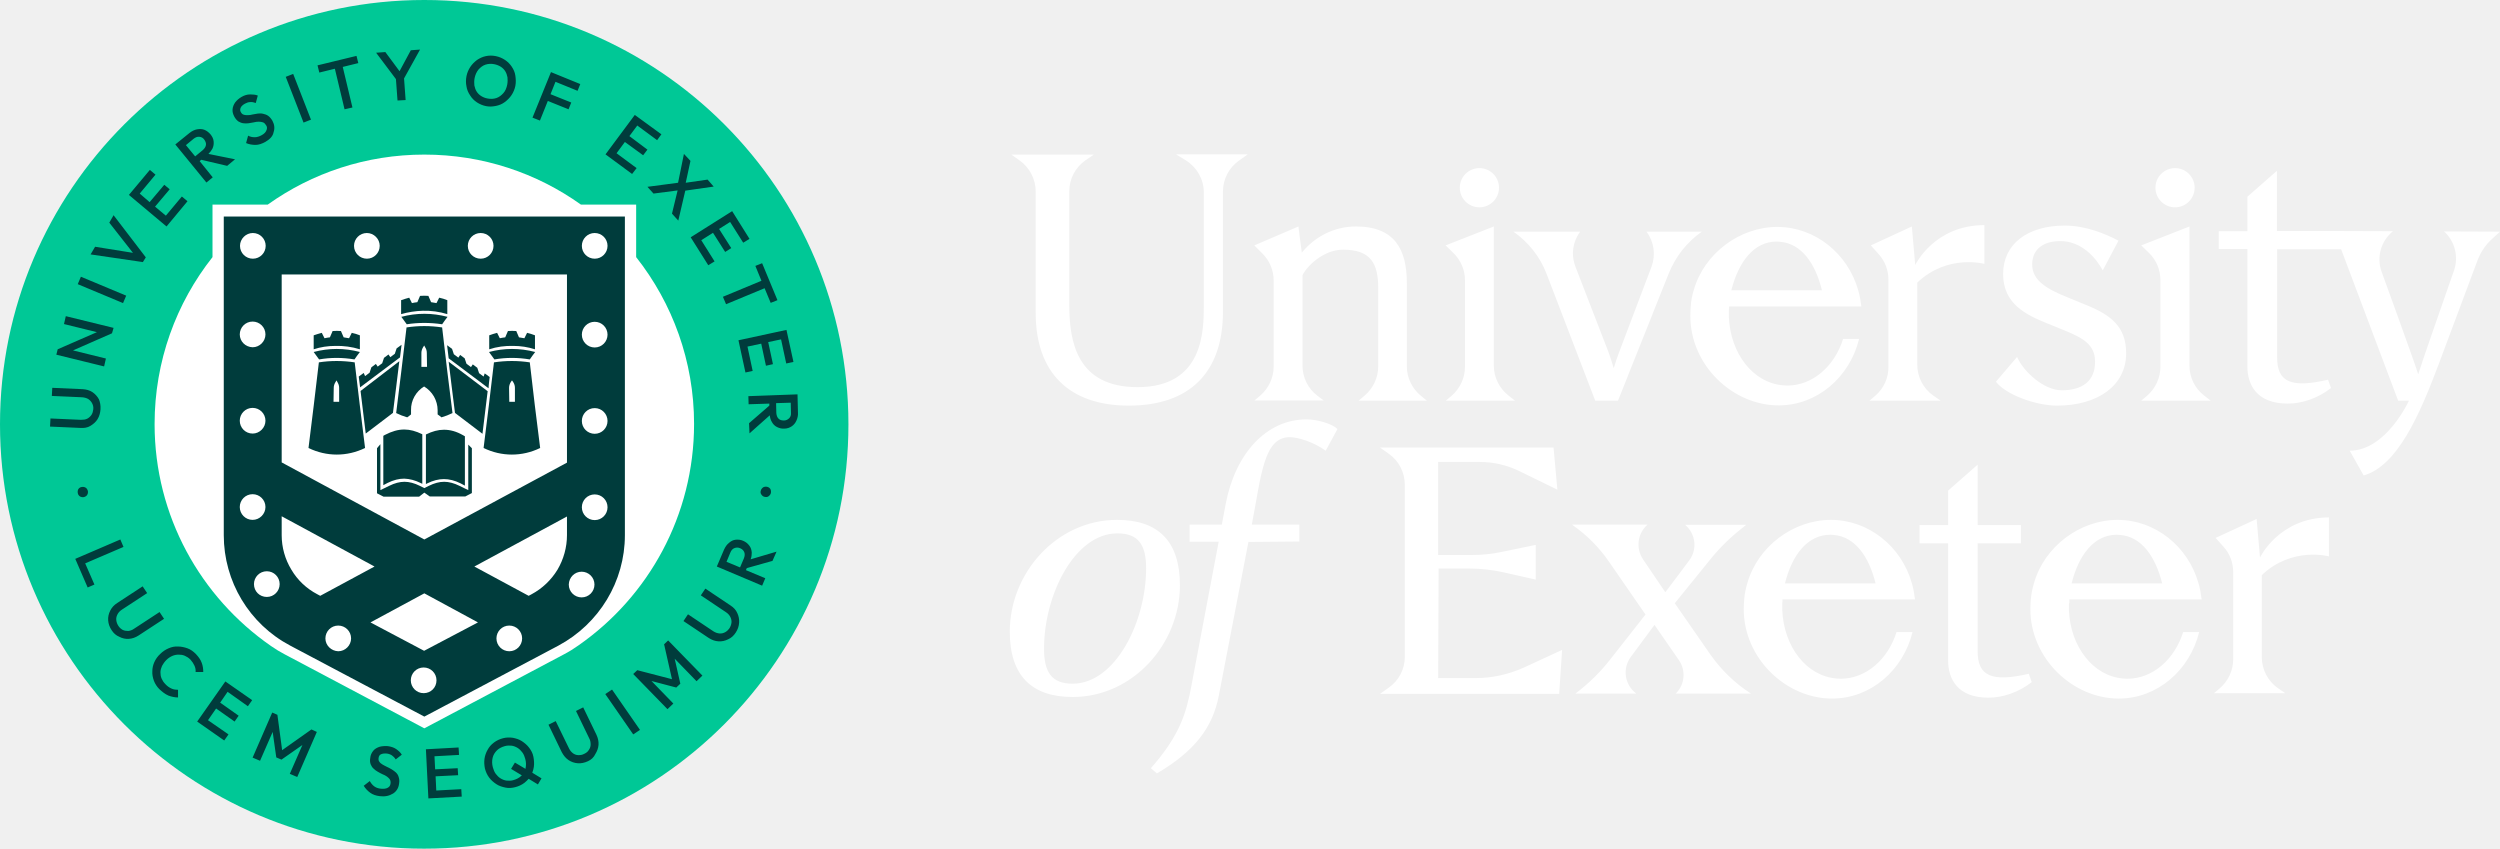
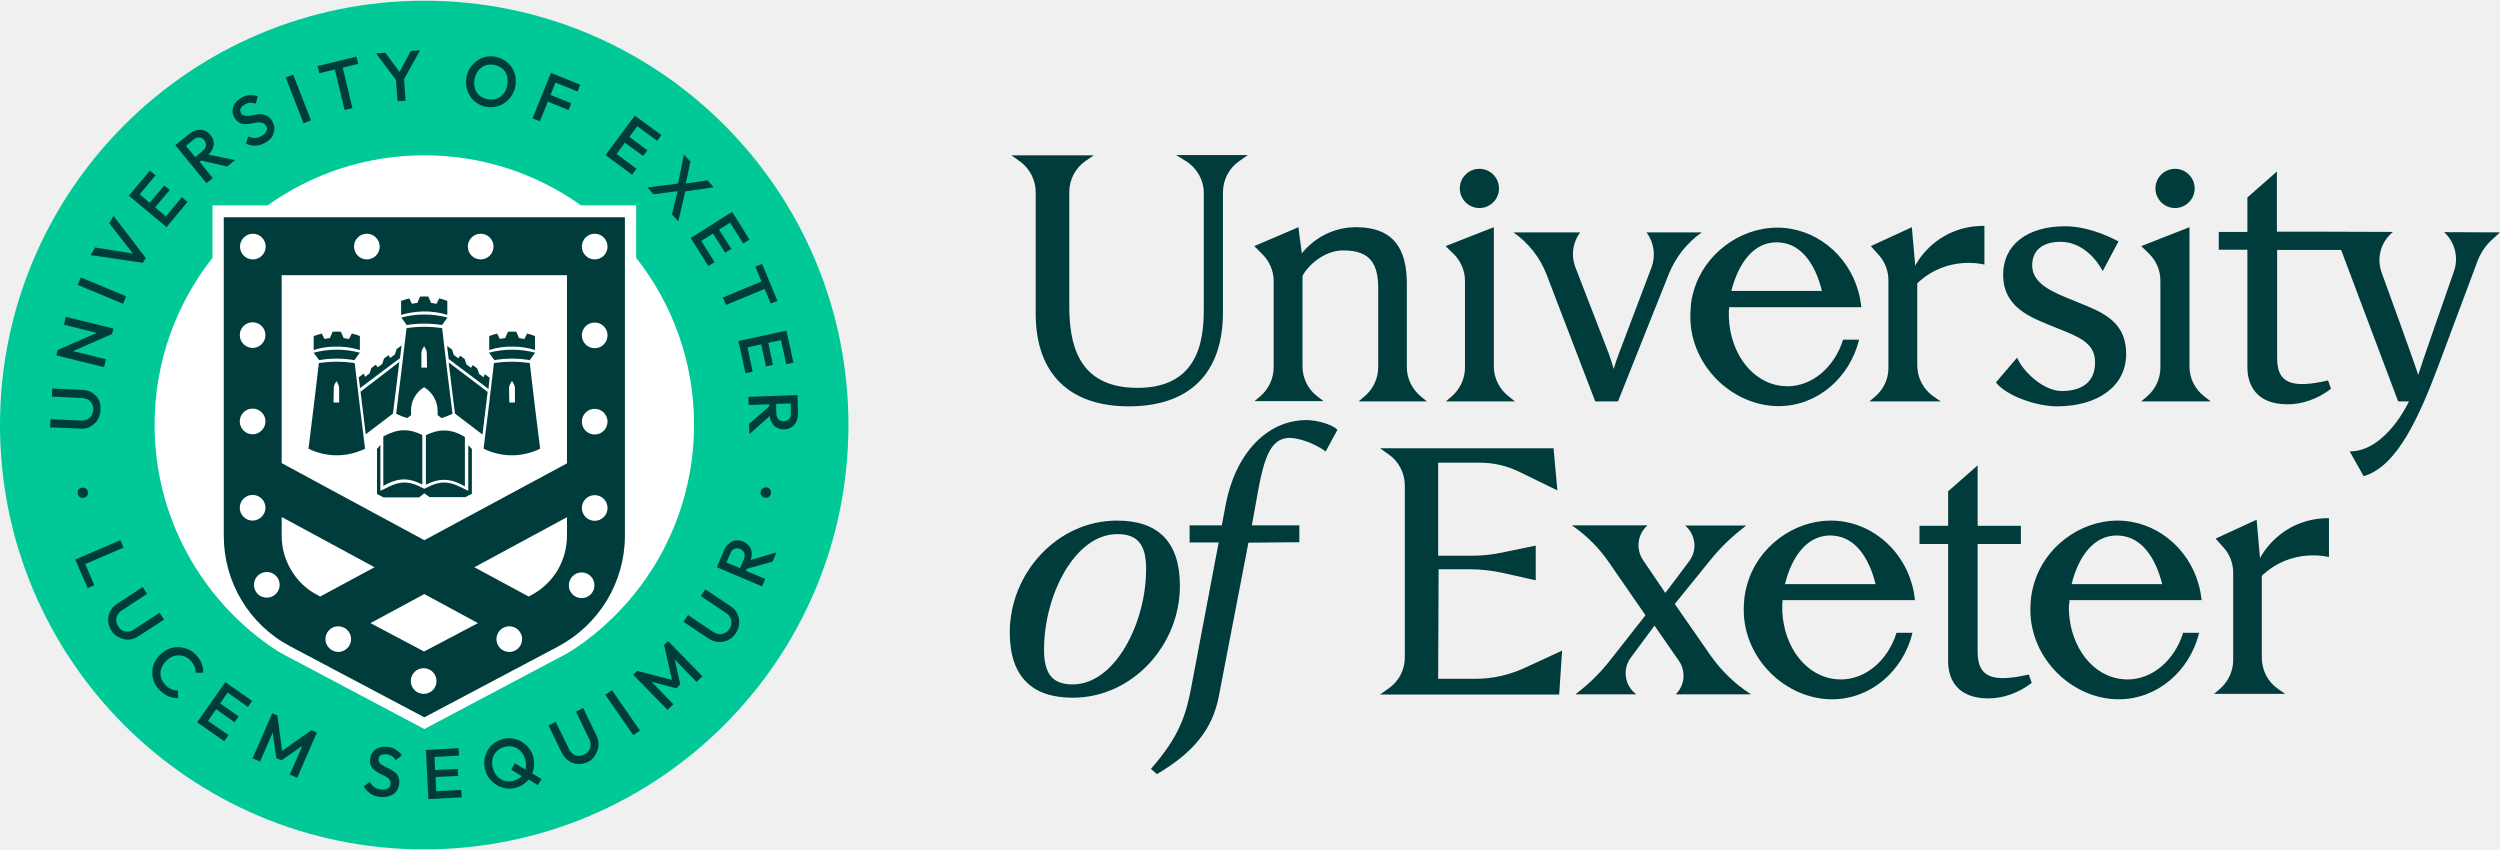
- <svg xmlns="http://www.w3.org/2000/svg" version="1.1" id="Layer_1" x="0px" y="0px" viewBox="0 0 1109.4 376.5" style="enable-background:new 0 0 1109.4 376.5;" xml:space="preserve">
+ <svg xmlns="http://www.w3.org/2000/svg" width="1109" height="377" version="1.1" id="Layer_1" x="0px" y="0px" viewBox="0 0 1109.4 376.5" style="enable-background:new 0 0 1109.4 376.5;" xml:space="preserve">
  <style type="text/css">
	.st0{fill:#00C896;}
	.st1{fill:#FFFFFF;}
	.st2{fill:#003C3C;}
</style>
  <g>
    <g>
      <path class="st0" d="M376.5,188.3c0,104-84.3,188.3-188.3,188.3S0,292.2,0,188.3S84.3,0,188.3,0S376.5,84.3,376.5,188.3" />
      <path class="st1" d="M282.3,114.1V90.8h-24.5c-19.6-14-43.6-22.2-69.5-22.2s-49.9,8.2-69.5,22.2H94.3v23.3    c-16.1,20.4-25.7,46.1-25.7,74.1c0,40.8,20.5,76.9,51.7,98.5c0,0,0,0,0,0c2,1.4,4,2.6,6.1,3.7l61.9,32.8l61.9-32.8    c2.3-1.2,4.4-2.5,6.5-4c0,0,0,0,0,0c31-21.6,51.3-57.6,51.3-98.3C308,160.3,298.4,134.5,282.3,114.1" />
      <path class="st2" d="M277.3,237.5V96.1h-178v141.4c0,20.5,11.3,39.4,29.5,49l59.5,31.5l59.5-31.5    C265.9,276.8,277.3,258,277.3,237.5 M220.3,283.3c0-3.1,2.5-5.7,5.7-5.7c3.1,0,5.7,2.5,5.7,5.7c0,3.1-2.5,5.7-5.7,5.7    C222.9,289,220.3,286.5,220.3,283.3 M182.3,301.9c0-3.1,2.5-5.7,5.7-5.7c3.1,0,5.7,2.5,5.7,5.7s-2.5,5.7-5.7,5.7    C184.8,307.6,182.3,305,182.3,301.9 M164.4,276.2l23.9-12.9l23.8,12.9l-23.9,12.6L164.4,276.2z M144.4,283.3    c0-3.1,2.5-5.7,5.7-5.7c3.1,0,5.7,2.5,5.7,5.7c0,3.1-2.6,5.7-5.7,5.7C147,288.9,144.4,286.4,144.4,283.3 M125,229.1l41.2,22.3    l-24.1,13l-1.3-0.7c-4.8-2.5-8.8-6.3-11.5-10.9c-2.8-4.6-4.3-9.9-4.3-15.3L125,229.1L125,229.1z M106.4,225c0-3.1,2.5-5.7,5.7-5.7    c3.1,0,5.7,2.5,5.7,5.7c0,3.1-2.6,5.7-5.7,5.7C108.9,230.7,106.4,228.1,106.4,225 M106.4,186.7c0-3.1,2.5-5.7,5.7-5.7    c3.1,0,5.7,2.5,5.7,5.7c0,3.1-2.6,5.7-5.7,5.7C108.9,192.4,106.4,189.8,106.4,186.7 M106.4,148.4c0-3.1,2.5-5.7,5.7-5.7    c3.1,0,5.7,2.5,5.7,5.7c0,3.1-2.6,5.7-5.7,5.7C108.9,154,106.4,151.5,106.4,148.4 M117.9,109.1c0,3.1-2.5,5.7-5.7,5.7    c-3.1,0-5.7-2.5-5.7-5.7c0-3.1,2.6-5.7,5.7-5.7C115.4,103.4,117.9,106,117.9,109.1 M124.1,259.2c0,3.1-2.5,5.7-5.7,5.7    s-5.7-2.5-5.7-5.7c0-3.1,2.5-5.7,5.7-5.7C121.6,253.5,124.1,256.1,124.1,259.2 M168.5,109.1c0,3.1-2.5,5.7-5.7,5.7    c-3.1,0-5.7-2.5-5.7-5.7c0-3.1,2.5-5.7,5.7-5.7C165.9,103.4,168.5,106,168.5,109.1 M219,109.1c0,3.1-2.5,5.7-5.7,5.7    c-3.1,0-5.7-2.5-5.7-5.7c0-3.1,2.5-5.7,5.7-5.7C216.5,103.4,219,106,219,109.1 M251.6,205.3l-63.3,34.1L125,205.2v-83.4h126.6    V205.3z M251.6,237.5c0,5.4-1.5,10.7-4.2,15.3c-2.8,4.6-6.8,8.4-11.5,10.9l-1.3,0.7l-24.1-13l41.1-22.2L251.6,237.5L251.6,237.5z     M258.1,253.7c3.1,0,5.7,2.5,5.7,5.7c0,3.1-2.5,5.7-5.7,5.7c-3.1,0-5.7-2.5-5.7-5.7C252.5,256.2,255,253.7,258.1,253.7     M269.6,109.1c0,3.1-2.5,5.7-5.7,5.7c-3.1,0-5.7-2.5-5.7-5.7c0-3.1,2.5-5.7,5.7-5.7S269.6,106,269.6,109.1 M269.6,148.5    c0,3.1-2.5,5.7-5.7,5.7c-3.1,0-5.7-2.5-5.7-5.7c0-3.1,2.5-5.7,5.7-5.7S269.6,145.4,269.6,148.5 M269.6,186.8    c0,3.1-2.5,5.7-5.7,5.7c-3.1,0-5.7-2.5-5.7-5.7c0-3.1,2.5-5.7,5.7-5.7S269.6,183.7,269.6,186.8 M269.6,225.1    c0,3.1-2.5,5.7-5.7,5.7c-3.1,0-5.7-2.5-5.7-5.7c0-3.1,2.5-5.7,5.7-5.7S269.6,222,269.6,225.1 M188.3,218.6l2.4,1.7h15.8l2.9-1.5    v-19.9l-1.6-1.6v20.2l-3.9-1.9c-2.4-1.2-4.7-1.8-6.8-1.8c-2.1,0-4.4,0.6-6.8,1.8l-2,1l-2-1c-2.4-1.2-4.7-1.8-6.8-1.8    c-2.1,0-4.4,0.6-6.8,1.8l-3.9,1.9v-20.4l-1.5,1.8v20l2.9,1.5h15.8L188.3,218.6z M202,183.3l12.1,9.2c0.8-6.5,1.6-12.9,2.3-18.9    l-17.3-13.1c0.9,7.3,1.8,15,2.8,22.7L202,183.3z M219.2,160.8c-1.5,12.7-3,25.4-4.6,38c8,3.9,17.1,3.9,25.1,0    c-1.6-12.7-3.2-25.3-4.6-38C229.8,160,224.5,160,219.2,160.8 M225.9,172.1c0-0.9,0.3-1.8,0.8-2.6c0.2-0.3,0.3-0.4,0.5-0.7    c0.2,0.3,0.3,0.4,0.5,0.7c0.5,0.8,0.8,1.6,0.8,2.6v6.2c-0.8,0-1.6,0-2.5,0L225.9,172.1L225.9,172.1z M235.1,159.5    c0.8-1.1,1.5-2.2,2.4-3.3c-6.8-1.8-13.8-1.8-20.5,0c0.8,1.1,1.6,2.2,2.4,3.3C224.5,158.6,229.8,158.6,235.1,159.5 M227.8,153.5    c3.2,0,6.5,0.5,9.6,1.5v-6.2c-1.2-0.5-2.3-0.8-3.5-1.1c-0.4,0.8-0.8,1.6-1.2,2.4c-0.8-0.1-1.6-0.3-2.4-0.4    c-0.4-0.9-0.8-1.9-1.2-2.8c-1.2-0.1-2.5-0.1-3.7,0c-0.4,0.9-0.8,1.9-1.2,2.8c-0.8,0.1-1.6,0.2-2.4,0.4c-0.4-0.8-0.8-1.6-1.2-2.4    c-1.2,0.3-2.4,0.7-3.5,1.1v6.2C220.4,153.9,224.1,153.4,227.8,153.5 M217.3,167.3l-2.2-1.6l-0.5,1.4l-2-1.5l-0.8-2.4l-2-1.5    l-0.8,1.2l-2-1.5l-0.8-2.4l-2-1.5l-0.8,1.2l-2-1.5l-0.8-2.4l-2.2-1.6c0,0,0.5,4.2,0.7,5.8l17.7,13.3    C216.8,171.2,217.3,167.3,217.3,167.3 M196.2,143.9c0.8-1.1,1.5-2.2,2.4-3.3c-6.8-1.8-13.8-1.8-20.5,0c0.8,1.1,1.6,2.2,2.4,3.3    C185.6,143.1,190.9,143.1,196.2,143.9 M187.6,137.9c3.6-0.1,7.4,0.4,10.9,1.5v-6.2c-1.2-0.5-2.3-0.8-3.6-1.1    c-0.4,0.8-0.8,1.6-1.2,2.4c-0.8-0.1-1.6-0.3-2.4-0.4c-0.4-0.9-0.8-1.9-1.2-2.8c-1.2-0.1-2.4-0.1-3.7,0c-0.4,0.9-0.8,1.9-1.2,2.8    c-0.8,0.1-1.6,0.2-2.4,0.4c-0.4-0.8-0.8-1.6-1.2-2.4c-1.2,0.3-2.4,0.7-3.6,1.1v6.2C181.1,138.5,184.4,138,187.6,137.9 M178.2,153    l-2.2,1.6l-0.8,2.4l-2,1.5l-0.8-1.2l-2,1.5l-0.8,2.4l-2,1.5l-0.8-1.2l-2,1.5l-0.8,2.4l-2,1.5l-0.6-1.4l-2.2,1.6    c0,0,0.5,3.9,0.6,4.8l17.7-13.3C177.7,157.2,178.2,153,178.2,153 M157.3,159.5c0.8-1.1,1.5-2.2,2.4-3.3c-6.8-1.8-13.8-1.8-20.5,0    c0.8,1.1,1.6,2.2,2.4,3.3C146.7,158.6,152,158.6,157.3,159.5 M148.8,153.5c3.6-0.1,7.4,0.4,10.9,1.5v-6.2    c-1.2-0.5-2.3-0.8-3.6-1.1c-0.4,0.8-0.8,1.6-1.2,2.4c-0.8-0.1-1.6-0.3-2.4-0.4c-0.4-0.9-0.8-1.9-1.2-2.8c-1.2-0.1-2.4-0.1-3.7,0    c-0.4,0.9-0.8,1.9-1.2,2.8c-0.8,0.1-1.6,0.2-2.4,0.4c-0.4-0.8-0.8-1.6-1.2-2.4c-1.2,0.3-2.4,0.7-3.6,1.1v6.2    C142.2,154,145.5,153.5,148.8,153.5 M141.5,160.8c-1.5,12.7-3,25.4-4.6,38c8,3.9,17.1,3.9,25.1,0c-1.6-12.7-3.1-25.3-4.6-38    C152,160,146.7,160,141.5,160.8 M148.1,172.1c0-0.9,0.3-1.8,0.8-2.6c0.2-0.3,0.3-0.4,0.4-0.7c0.2,0.3,0.3,0.4,0.4,0.7    c0.5,0.8,0.8,1.6,0.8,2.6v6.2c-0.8,0-1.6,0-2.5,0L148.1,172.1L148.1,172.1z M162.3,192.4l12.1-9.2l0-0.2c1-7.7,1.9-15.4,2.8-22.7    L160,173.5C160.7,179.6,161.5,186,162.3,192.4 M186.8,214.4l0.6,0.3v-22c-2.9-1.4-5.4-2.1-8-2.1c-2.8,0-5.5,0.8-8.6,2.4l-0.7,0.4    v21.9l1.9-1c2.6-1.3,5.1-1.9,7.4-1.9C181.8,212.5,184.2,213.1,186.8,214.4 M197,190.7c-2.6,0-5.1,0.7-8,2.1v22l0.6-0.3    c2.6-1.3,5.1-1.9,7.4-1.9s4.8,0.6,7.4,1.9l1.9,1v-21.9l-0.7-0.4C202.5,191.4,199.7,190.7,197,190.7 M188.2,171.5    c1.8,1.1,3.3,2.6,4.4,4.5c1,1.8,1.6,3.9,1.6,6v1.9c0.7,0.5,1,0.7,1.7,1.3c1.7-0.5,3.3-1.1,4.9-1.9c-1.6-12.7-3.2-25.4-4.6-38    c-5.3-0.8-10.6-0.8-15.8,0c-1.5,12.7-3,25.4-4.6,38c1.6,0.8,3.2,1.4,4.9,1.9c0.7-0.5,1-0.7,1.7-1.3V182    C182.3,177.7,184.6,173.7,188.2,171.5 M189.5,162.8c-0.8,0-1.6,0-2.5,0v-6.2c0-0.9,0.3-1.8,0.8-2.6c0.2-0.3,0.3-0.4,0.4-0.7    c0.2,0.3,0.3,0.4,0.4,0.7c0.5,0.7,0.8,1.6,0.8,2.6L189.5,162.8L189.5,162.8z" />
      <path class="st2" d="M342.1,218.7c-0.1,0.6-0.5,1.1-1,1.5s-1.1,0.4-1.7,0.3c-0.6-0.1-1.1-0.4-1.5-1c-0.4-0.5-0.5-1.1-0.3-1.7    c0.1-0.6,0.5-1.1,1-1.5c0.5-0.3,1.1-0.4,1.7-0.3c0.6,0.1,1.1,0.4,1.5,0.9C342.1,217.4,342.2,218,342.1,218.7 M322.4,249.3l1.7-4.1    c0.4-1,1-1.7,1.9-2c0.8-0.3,1.6-0.3,2.5,0.1c0.9,0.4,1.5,1,1.8,1.8c0.3,0.8,0.2,1.7-0.2,2.7l-1.7,4L322.4,249.3z M342.8,248.9    l1.8-4.1l-11.5,3.4c0.4-1,0.5-2,0.5-3c-0.1-1.2-0.4-2.2-1.1-3.1s-1.5-1.6-2.7-2.1c-1.1-0.5-2.2-0.6-3.3-0.5s-2.1,0.6-3,1.4    c-0.9,0.7-1.6,1.7-2.2,3l-3.2,7.5l20.1,8.5l1.4-3.3L331,253l0.4-0.9L342.8,248.9z M326.5,280.7c-0.9,1.4-2,2.4-3.4,3    c-1.4,0.7-2.8,1-4.3,0.9s-2.9-0.6-4.3-1.5l-11.2-7.5l2-3l11.2,7.5c0.9,0.6,1.8,0.9,2.7,1s1.7-0.1,2.5-0.5c0.8-0.4,1.4-1,2-1.8    c0.5-0.8,0.8-1.6,0.9-2.5c0.1-0.9-0.1-1.7-0.5-2.5c-0.4-0.8-1-1.5-1.9-2.1l-11.2-7.5l2-3l11.2,7.5c1.4,0.9,2.4,2,3,3.4    c0.6,1.3,0.9,2.7,0.8,4.2C327.9,277.9,327.4,279.3,326.5,280.7 M311.7,299.8l-15.2-15.6l-1.8,1.7l3.5,15.5l-15.4-4l-1.8,1.7    l15.2,15.6l2.6-2.5l-9.7-10l11,2.9l1.8-1.7l-2.5-11.1l9.7,10L311.7,299.8z M281,325.9l-12.4-17.9l3-2l12.4,17.9L281,325.9z     M260.9,337.8c-1.5,0.7-3,1-4.5,0.9c-1.5-0.1-2.9-0.6-4.1-1.4c-1.2-0.8-2.2-2-3-3.5l-5.9-12.2l3.2-1.6l5.9,12.1    c0.5,1,1.1,1.7,1.8,2.2c0.7,0.5,1.5,0.8,2.4,0.8s1.7-0.1,2.6-0.6c0.9-0.4,1.6-1,2-1.7c0.5-0.7,0.8-1.5,0.8-2.4    c0-0.9-0.1-1.8-0.6-2.7l-5.9-12.2l3.2-1.6l5.9,12.2c0.7,1.5,1,3,0.9,4.4c-0.1,1.5-0.6,2.8-1.4,4.1    C263.5,336.1,262.4,337.1,260.9,337.8 M231.3,344.3c-0.9,0.9-2.1,1.5-3.5,1.9c-1,0.3-2.1,0.3-3,0.2s-1.9-0.5-2.7-1    c-0.8-0.5-1.5-1.2-2.1-2c-0.6-0.8-1-1.8-1.3-2.9c-0.4-1.5-0.4-2.9-0.1-4.2s1-2.4,1.9-3.3c0.9-0.9,2.1-1.5,3.5-1.9    c1.1-0.3,2.1-0.3,3-0.2s1.9,0.5,2.7,1c0.8,0.5,1.5,1.2,2.1,2c0.6,0.8,1,1.8,1.3,2.9c0.4,1.5,0.4,2.9,0.1,4.2c0,0,0,0.1,0,0.2    l-4.7-2.8l-1.7,2.8l4.8,2.9C231.5,344.1,231.4,344.2,231.3,344.3 M240.3,345.4l-4.1-2.5c0.3-0.8,0.6-1.7,0.7-2.6    c0.2-1.5,0.1-2.9-0.2-4.5s-1-2.8-1.9-4c-0.9-1.2-2-2.1-3.2-2.9c-1.2-0.8-2.6-1.2-4-1.5c-1.4-0.2-2.9-0.2-4.4,0.2s-2.8,1-4,1.9    s-2.1,1.9-2.8,3.2c-0.7,1.2-1.2,2.6-1.4,4c-0.2,1.5-0.1,2.9,0.2,4.4c0.4,1.5,1,2.8,1.9,4c0.9,1.2,2,2.1,3.2,2.9    c1.2,0.8,2.6,1.2,4,1.5s2.9,0.2,4.4-0.2c1.5-0.4,2.8-1,4-1.9c0.7-0.5,1.3-1.2,1.9-1.8l4.1,2.5L240.3,345.4z M204.9,353.5l-0.2-3.3    l-11.1,0.6l-0.3-6.3l10-0.5l-0.2-3.1l-10,0.5l-0.3-5.8l10.9-0.6l-0.2-3.3l-14.5,0.8l1.1,21.8L204.9,353.5z M168.5,353.3    c-1.7-0.2-3.1-0.7-4.2-1.5c-1.1-0.8-2.1-1.8-2.9-3.1l2.7-2.1c0.5,0.9,1.1,1.7,1.9,2.3s1.8,1,3.1,1.1c1.2,0.1,2.2,0,2.9-0.4    c0.8-0.4,1.2-1,1.3-1.9c0.1-0.7,0-1.3-0.3-1.8c-0.3-0.5-0.8-0.9-1.3-1.3s-1.2-0.7-1.9-1s-1.4-0.7-2.1-1.1    c-0.7-0.4-1.3-0.8-1.9-1.4c-0.6-0.5-1-1.2-1.3-1.9c-0.3-0.8-0.4-1.7-0.2-2.8c0.1-1.3,0.6-2.3,1.3-3.2s1.7-1.4,2.8-1.8    c1.1-0.3,2.4-0.4,3.7-0.3c1.4,0.2,2.7,0.6,3.7,1.3s1.9,1.5,2.5,2.5l-2.7,2.1c-0.5-0.8-1.1-1.4-1.7-1.8c-0.6-0.4-1.4-0.7-2.2-0.8    c-1.1-0.1-1.9,0-2.6,0.3s-1,0.9-1.1,1.7c-0.1,0.7,0,1.2,0.4,1.7c0.3,0.5,0.8,0.8,1.4,1.2c0.6,0.3,1.2,0.7,1.9,1    c0.7,0.3,1.4,0.7,2.1,1.1c0.7,0.4,1.3,0.9,1.9,1.4c0.6,0.6,1,1.2,1.2,2c0.3,0.8,0.4,1.8,0.2,2.9c-0.2,1.9-1.1,3.4-2.6,4.4    C172.7,353.2,170.8,353.6,168.5,353.3 M138.2,323.7l-13,9.2l-2.1-15.7l-2.3-1l-8.7,20l3.3,1.4l5.6-12.8l1.6,11.3l2.3,1l9.3-6.5    l-5.6,12.8l3.3,1.4l8.7-20L138.2,323.7z M110,313.4l1.9-2.7l-11.9-8.3l-12.5,17.8l12,8.4l1.9-2.7l-9.1-6.3l3.6-5.2l8.2,5.8    l1.8-2.6l-8.2-5.8l3.3-4.8L110,313.4z M70.7,305.8c-1.1-1.1-1.9-2.4-2.4-3.7c-0.5-1.4-0.8-2.8-0.7-4.2c0-1.4,0.3-2.8,0.9-4.1    c0.6-1.3,1.4-2.5,2.6-3.6c1.1-1.1,2.3-1.9,3.7-2.5c1.4-0.6,2.7-0.9,4.2-0.8c1.4,0,2.8,0.3,4.2,0.8s2.6,1.4,3.7,2.5    c1.2,1.3,2.1,2.5,2.6,3.9c0.5,1.3,0.7,2.7,0.7,4.1l-3.4,0c0.1-1-0.1-1.9-0.5-2.8c-0.4-0.9-1-1.8-1.8-2.7c-0.8-0.8-1.6-1.3-2.5-1.7    s-1.8-0.5-2.8-0.5c-0.9,0-1.9,0.2-2.8,0.6c-0.9,0.4-1.8,1-2.6,1.8c-0.8,0.8-1.4,1.7-1.9,2.6c-0.4,0.9-0.7,1.9-0.7,2.8    c0,0.9,0.1,1.9,0.5,2.8s0.9,1.7,1.7,2.5c0.9,1,1.9,1.6,2.8,2c0.9,0.4,1.9,0.5,2.8,0.5l0,3.4c-1.4,0-2.8-0.3-4.2-0.8    C73.2,308,72,307,70.7,305.8 M49.5,279.6c-0.9-1.4-1.4-2.8-1.5-4.3s0.2-2.9,0.9-4.3c0.7-1.4,1.7-2.5,3.1-3.4l11.3-7.4l2,3    l-11.3,7.4c-0.9,0.6-1.5,1.3-1.9,2.1c-0.4,0.8-0.6,1.6-0.5,2.5c0.1,0.9,0.4,1.7,0.9,2.5c0.5,0.8,1.2,1.4,1.9,1.8    c0.8,0.4,1.6,0.5,2.5,0.5c0.9-0.1,1.8-0.4,2.6-1l11.3-7.4l2,3l-11.3,7.4c-1.4,0.9-2.8,1.4-4.3,1.5c-1.5,0.1-2.9-0.2-4.2-0.9    C51.5,282,50.4,281,49.5,279.6 M54.8,242.7l-1.4-3.3l-20,8.6l5.5,12.7l3-1.3l-4.1-9.4L54.8,242.7z M34.5,218.7    c-0.1-0.6,0-1.2,0.3-1.7c0.4-0.5,0.8-0.8,1.5-0.9c0.7-0.1,1.2,0,1.7,0.3c0.5,0.3,0.8,0.8,1,1.5c0.1,0.6,0,1.2-0.3,1.7    s-0.8,0.8-1.5,1c-0.6,0.1-1.2,0-1.7-0.3C34.9,219.9,34.6,219.4,34.5,218.7 M350.2,185.6c-0.6,0.6-1.4,1-2.3,1    c-1,0-1.8-0.2-2.4-0.8s-0.9-1.4-1-2.5l-0.1-4.4l6.5-0.2l0.1,4.4C351.1,184.2,350.8,185,350.2,185.6 M353.9,175l-21.8,0.8l0.1,3.6    l9.2-0.3l0,0.9l-9,7.8l0.2,4.5l9-8c0.1,1.1,0.4,2.1,0.9,2.9c0.5,1,1.3,1.8,2.3,2.3c1,0.5,2.1,0.8,3.3,0.7c1.2,0,2.3-0.4,3.2-1    c0.9-0.6,1.6-1.4,2.1-2.5c0.5-1.1,0.8-2.3,0.7-3.6L353.9,175z M331.7,153.8l6.1-1.3l2.1,9.8l3.1-0.7l-2.1-9.8l5.7-1.2l2.3,10.7    l3.2-0.7l-3.1-14.2l-21.3,4.6l3.1,14.3l3.2-0.7L331.7,153.8z M342,134.4l3-1.2l-6.8-16.4l-3,1.2l2.7,6.6l-17.1,7.1l1.4,3.3    l17.1-7.1L342,134.4z M316.4,103.3l5.4,8.5l2.7-1.7l-5.4-8.5l4.9-3.1l5.8,9.2l2.8-1.7l-7.7-12.3l-18.4,11.6l7.8,12.4l2.8-1.7    l-5.9-9.4L316.4,103.3z M314,79.7l-9.7,1.4l2.1-9.7l-2.9-3.1l-2.6,12.8l-13.6,1.8l2.7,3l10.7-1.4l-2.5,10.3l2.8,3.1l3.1-13.3    l12.6-1.8L314,79.7z M285.4,68.9l1.9-2.5l-8-6l3.5-4.7l8.8,6.5l1.9-2.6L281.7,51l-13,17.5l11.8,8.7l2-2.6l-8.9-6.6l3.7-5    L285.4,68.9z M256.3,40.3l1.2-3l-13-5.3l-8.2,20.2l3.3,1.3l3.5-8.7l9.2,3.7l1.2-3l-9.2-3.7l2.2-5.5L256.3,40.3z M216.3,43.7    c1.5,0.3,2.8,0.2,4-0.2c1.2-0.4,2.2-1.2,3.1-2.2s1.4-2.3,1.7-3.8c0.2-1.1,0.2-2.2,0.1-3.2c-0.2-1-0.5-1.9-1-2.7    c-0.5-0.8-1.2-1.5-2-2c-0.8-0.5-1.8-0.9-2.8-1.1c-1.4-0.3-2.8-0.2-4,0.2s-2.2,1.2-3.1,2.2c-0.8,1-1.4,2.3-1.7,3.8    c-0.2,1.1-0.2,2.2-0.1,3.2c0.2,1,0.5,1.9,1,2.7c0.5,0.8,1.2,1.5,2,2C214.3,43.1,215.2,43.5,216.3,43.7 M215.7,47.1    c-1.5-0.3-2.9-0.9-4.1-1.7c-1.2-0.8-2.2-1.8-3-3.1c-0.8-1.2-1.4-2.5-1.6-4c-0.3-1.4-0.3-2.9,0-4.5c0.3-1.5,0.9-2.9,1.7-4.1    s1.8-2.2,3-3.1c1.2-0.8,2.5-1.4,3.9-1.7c1.4-0.3,2.9-0.3,4.4,0s2.9,0.9,4.1,1.7c1.2,0.8,2.2,1.8,3,3c0.8,1.2,1.4,2.5,1.6,4    s0.3,2.9,0,4.5c-0.3,1.5-0.9,2.9-1.7,4.1c-0.8,1.2-1.8,2.2-3,3.1s-2.5,1.4-3.9,1.7C218.6,47.3,217.2,47.4,215.7,47.1 M186.4,22    l-4.1,0.3l-5,9.3l-6.3-8.5l-4.1,0.3l8.8,11.7l0.7,9.5l3.6-0.2l-0.7-9.6L186.4,22z M159,28l-0.8-3.2L140.9,29l0.8,3.2l6.9-1.7    l4.3,18l3.5-0.8l-4.3-18L159,28z M134.7,54.4l-7.9-20.3l3.3-1.3l7.9,20.3L134.7,54.4z M117.7,63c-1.5,0.8-2.9,1.3-4.3,1.3    s-2.7-0.2-4.2-0.8l0.9-3.3c0.9,0.5,1.9,0.7,2.9,0.7c1,0,2-0.3,3.1-0.9c1.1-0.6,1.8-1.3,2.1-2.1c0.4-0.8,0.4-1.6-0.1-2.3    c-0.4-0.6-0.8-1.1-1.4-1.3c-0.6-0.2-1.2-0.3-1.9-0.3c-0.7,0-1.4,0.1-2.2,0.3c-0.8,0.1-1.5,0.3-2.3,0.4c-0.8,0.1-1.6,0.1-2.3,0    c-0.8-0.1-1.5-0.4-2.2-0.8c-0.7-0.5-1.3-1.2-1.8-2.1c-0.6-1.1-0.9-2.2-0.8-3.3s0.5-2.1,1.2-3.1c0.7-0.9,1.6-1.7,2.8-2.4    c1.2-0.7,2.5-1.1,3.8-1.1s2.4,0.1,3.4,0.5l-0.9,3.3c-0.9-0.3-1.7-0.5-2.5-0.4c-0.8,0-1.5,0.3-2.3,0.7c-0.9,0.5-1.6,1.1-1.9,1.8    c-0.3,0.7-0.3,1.4,0.1,2c0.3,0.6,0.8,1,1.3,1.1c0.5,0.2,1.1,0.2,1.8,0.2c0.7,0,1.4-0.1,2.1-0.3c0.8-0.1,1.5-0.3,2.3-0.4    c0.8-0.1,1.6-0.1,2.4,0.1s1.5,0.4,2.2,0.9c0.7,0.5,1.3,1.2,1.9,2.2c0.9,1.7,1.1,3.4,0.5,5.1C121.1,60.4,119.8,61.8,117.7,63     M82.5,64.4l3.4-2.8c0.9-0.7,1.7-1,2.6-0.9c0.9,0.1,1.6,0.5,2.1,1.2c0.6,0.8,0.9,1.6,0.8,2.4c-0.1,0.8-0.6,1.6-1.4,2.3l-3.4,2.8    L82.5,64.4z M100.8,73.6l3.5-2.9l-11.8-2.4c0.8-0.8,1.4-1.6,1.8-2.4c0.5-1.1,0.6-2.1,0.5-3.2c-0.1-1.1-0.6-2.1-1.4-3.1    c-0.8-0.9-1.7-1.6-2.7-2c-1-0.4-2.1-0.4-3.3-0.2c-1.1,0.2-2.3,0.8-3.3,1.6l-6.3,5.1l13.8,16.9l2.8-2.3l-5.8-7.2l0.7-0.6    L100.8,73.6z M83.2,89.3l-2.5-2.1l-7.1,8.5l-4.8-4l6.5-7.7l-2.4-2l-6.5,7.7l-4.4-3.8l7-8.4l-2.5-2.1l-9.3,11.1l16.7,14L83.2,89.3z     M50.4,95.5l-1.9,3.3L59,112.2l-16.8-2.7l-2,3.4l23.2,3.4l1.3-2.1L50.4,95.5z M54.6,134.5l-20.1-8.4l1.4-3.3l20.1,8.4L54.6,134.5z     M50.4,145.5l-21.2-5.2l-0.8,3.5l14.6,3.6L25.6,155l-0.6,2.4l21.2,5.2l0.8-3.5l-14.6-3.6l17.3-7.6L50.4,145.5z M44.6,181.6    c-0.1,1.6-0.5,3.1-1.3,4.4c-0.8,1.3-1.9,2.2-3.2,3s-2.8,1-4.4,0.9l-13.5-0.6l0.2-3.6l13.5,0.6c1.1,0,2-0.1,2.8-0.5    c0.8-0.4,1.4-1,1.9-1.7c0.5-0.8,0.7-1.6,0.8-2.5c0.1-1-0.1-1.8-0.5-2.6s-1-1.4-1.7-1.9c-0.8-0.5-1.7-0.7-2.7-0.8l-13.5-0.6    l0.2-3.6l13.5,0.6c1.6,0.1,3.1,0.5,4.3,1.3c1.2,0.8,2.2,1.9,2.9,3.2C44.4,178.4,44.7,179.9,44.6,181.6" />
    </g>
-     <path class="st1" d="M647.8,83.3c0-4.8,3.9-8.7,8.7-8.7c4.8,0,8.7,3.9,8.7,8.7s-3.9,8.7-8.7,8.7C651.7,92,647.8,88.1,647.8,83.3z    M459.6,85v53.9c0,26.5,14.9,41.1,41.3,41.1c26.8,0,41.8-14.5,41.8-41.7V85c0-5.5,2.7-10.7,7.2-13.8l3.8-2.7h-31.8l4.4,2.7   c4.9,3.1,7.9,8.4,7.9,14.2v49.8c0,11.5,0,36.6-29.4,36.6c-26.9,0-30.3-20.1-30.3-36.6V84.9c0-5.5,2.7-10.6,7.1-13.7l3.8-2.6h-36.6   l3.8,2.7C456.9,74.4,459.6,79.5,459.6,85z M650.1,124.3v38.5c0,4.9-2.2,9.6-5.9,12.8l-2.6,2.2h30.7l-2.8-2.2   c-4.1-3.2-6.6-8.1-6.6-13.3v-61.8l-21.4,8.4l3.4,3.3C648.2,115.4,650.1,119.8,650.1,124.3z M914.9,173.2c-7.9,0-17-8.3-19.8-14.8   l-9.4,11c4.7,6,18.1,10.6,27.1,10.6c18.1,0,30.7-8.9,30.7-23.2c0-11.9-6.8-17.1-18.1-21.6l-7.8-3.2c-9.2-3.7-15.8-7.5-15.8-14.6   c0-7.1,5.3-10.5,12.7-10.4c12.4,0.1,18.6,13,18.6,13c2.7-5.1,3.9-7.4,7-13.2c-5.7-3-14.5-6.7-23.8-6.7c-16.6,0-27.4,8.2-27.4,21.5   c0,13.2,10.1,18.1,19.8,22l8.1,3.3c7.5,3.1,12.9,6.1,12.9,13.5C929.8,169.2,923.9,173.2,914.9,173.2z M686.3,121.5l21.6,56.3   c0.1,0,10,0,10.1,0l22.5-56.4c1.5-3.7,3.5-7.2,6-10.4c2.5-3.1,5.4-5.9,8.7-8.2h-24.6l0.1,0.1c3.3,4.4,4.1,10.2,2.2,15.4l-14.4,38   c-0.9,2.4-1.7,4.7-2.4,7.1c-0.7-2.3-1.4-4.7-2.3-7.1l-14.7-38c-0.7-1.9-1.1-3.9-1.1-5.8c0-3.4,1.1-6.8,3.2-9.7h-29.6   C678.2,107.4,683.4,113.9,686.3,121.5z M965.2,92c4.8,0,8.7-3.9,8.7-8.7s-3.9-8.7-8.7-8.7c-4.8,0-8.7,3.9-8.7,8.7   S960.4,92,965.2,92z M751.6,128.8c4.6-16.3,20.4-28.1,37.1-28.1s31.3,11.8,35.9,28.1c0.7,2.3,1.1,4.8,1.4,7.2h-58.7   c0,0.1,0,0.2,0,0.3l0,0.3c0,0.3,0,0.5-0.1,0.8c0,0.3,0,0.6,0,0.9c0,0.3,0,0.5,0,0.8s0,0.5,0,0.8c0,0.3,0,0.5,0,0.8   c0.7,16.2,10.7,29.2,24.1,30.3c0.6,0,1.2,0.1,1.8,0.1c11.3,0,21-8.6,24.8-20.7h7.1c-4.2,17-18.6,29.5-35.7,29.5   c-20.4,0-39.2-17.8-39.2-39.7c0-1.5,0.1-2.9,0.2-4.3C750.4,133.5,750.9,131.1,751.6,128.8z M768.3,128.8h40.2   c-2.9-11.9-9.1-20.7-18.5-21.5c-0.5,0-1.1-0.1-1.6-0.1C778.3,107.2,771.5,116.2,768.3,128.8z M832.2,175.6l-2.6,2.2h31.6l-3.2-2.2   c-4.5-3.1-7.2-8.3-7.2-13.8v-36.4c13.5-12.8,29.8-8.3,29.8-8.3V99.9c-22.3,0-30.7,17.7-30.7,17.7l-1.5-17.1l-18.2,8.4l3.5,3.9   c2.8,3.1,4.3,7.1,4.3,11.2v38.8C838.1,167.7,835.9,172.4,832.2,175.6z M759.1,290.6l-15.9-22.9l15.8-19.5   c4.1-5.1,8.8-9.7,13.9-13.7l2-1.6l-27.1,0c4.7,4,5.5,10.9,1.8,15.8c-3.5,4.7-7,9.4-10.6,14.1l-9.9-14.6c-3.2-4.8-2.5-11.2,1.7-15.1   l0.3-0.3h-33.5l0.5,0.4c6.3,4.4,11.7,9.9,16,16.2l16.1,23.3l-15.7,20c-4.2,5.4-9.1,10.2-14.5,14.4l-0.9,0.7h27l-0.1-0.1   c-5.1-3.9-6.1-11.1-2.3-16.2c3.5-4.7,7-9.5,10.5-14.2l10.8,15.6c3.2,4.6,2.7,10.8-1.3,14.8l-0.1,0.1h33.4l-0.1-0.1   C770,303.3,763.9,297.4,759.1,290.6z M971.6,162.3v-61.8l-21.4,8.4l3.4,3.3c3.3,3.2,5.1,7.5,5.1,12.1v38.5c0,4.9-2.2,9.6-5.9,12.8   l-2.6,2.2H981l-2.8-2.2C974,172.4,971.6,167.5,971.6,162.3z M918.1,268.4c0,0.3,0,0.5,0,0.8c0,0.3,0,0.5,0,0.8c0,0.3,0,0.5,0,0.8   c0.7,16.2,10.7,29.2,24.1,30.3c0.6,0,1.2,0.1,1.8,0.1c11.3,0,21-8.6,24.8-20.7h7.1c-4.2,17-18.6,29.5-35.7,29.5   c-20.4,0-39.2-17.8-39.2-39.7c0-1.5,0.1-2.9,0.2-4.3c0.2-2.5,0.7-4.9,1.4-7.2c4.6-16.3,20.4-28.1,37.1-28.1s31.3,11.8,35.9,28.1   c0.7,2.3,1.1,4.8,1.4,7.2h-58.7c0,0.1,0,0.2,0,0.3l0,0.3c0,0.3,0,0.5,0,0.8C918.1,267.9,918.1,268.1,918.1,268.4z M919.3,258.9   h40.2c-3-11.9-9.1-20.7-18.6-21.5c-0.5,0-1-0.1-1.6-0.1C929.3,237.3,922.4,246.3,919.3,258.9z M1084.6,102.7L1084.6,102.7   c4.8,4.4,6.5,11.2,4.4,17.3c-4.2,12-14.9,42.6-15.9,46.1c-0.9-3.4-16.2-45.4-16.2-45.4c-2.4-6.5-0.4-13.7,5-18.1l-28.5-0.1l0,0h-23   V75.8l-13.1,11.5v15.3h-12.7v7.9h12.7v52.1c0,8.1,4.1,16.5,17.9,16.5c6.3,0,13.3-2.3,19.2-6.9l-1.3-3.7   c-16.4,3.8-22.6,1.1-22.6-9.9v-48h28.4l25.3,67.2h4.8c0,0-10.1,22.2-26.3,22.2l6.2,11c14.9-4.3,24.7-26.5,33.3-49.4l17.2-46   c1.4-3.7,3.6-7,6.5-9.6l3.5-3.2L1084.6,102.7L1084.6,102.7z M877.6,289v-47.9h19.2V233h-19.2v-26.8l-13.1,11.5V233h-12.7v8.1h12.7   v52c0,8.1,4.1,16.5,17.9,16.5c6.3,0,13.3-2.3,19.2-6.9l-1.3-3.7C883.8,302.8,877.6,300,877.6,289z M523.6,259.7   c0,26.1-20.9,49.6-47.6,49.6c-18.2,0-27.9-9.5-27.9-29c0-26.1,20.9-49.6,47.6-49.6C514,230.7,523.6,240.2,523.6,259.7z    M508.6,252.2c0-10-3.1-15.6-12.9-15.5c-18.8,0.1-32.4,27.2-32.4,51.2c0,10,3.1,15.6,12.9,15.5   C494.9,303.2,508.6,276.1,508.6,252.2z M1002.9,247.4l-1.5-17.1l-18.2,8.4l3.5,3.9c2.8,3.1,4.3,7.1,4.3,11.2v38.8   c0,4.9-2.2,9.6-5.9,12.8l-2.6,2.2h31.6l-3.2-2.2c-4.5-3.1-7.2-8.3-7.2-13.8v-36.4c13.5-12.8,29.8-8.3,29.8-8.3v-17.3   C1011.3,229.7,1002.9,247.4,1002.9,247.4z M543.9,223.7c-0.6,3-1.1,6-1.7,9.1h-14.3v7.3l-0.1,0.3h13l-12.1,63.9   c-2.2,11.7-4.9,21.8-18,36.6l2.7,2.3c16.1-9.5,24.7-19.8,27.5-34.7l13.1-68l22.6-0.2v-7.5h-21.1c4.2-21.6,5.2-38.8,16.8-38.8   c3.8,0,10.7,2.2,16,6l5.2-9.6c-2.4-2.5-9.3-4.3-13.7-4.3C561.9,186.1,548.1,201.4,543.9,223.7z M605.5,175.6l-2.6,2.2h30.3   l-2.7-2.2c-3.9-3.2-6.2-8-6.2-13v-37c0-14.8-5.3-25.1-22.6-25.1c-9,0-17.8,4-24,11.6c-0.6-4-1.5-11.6-1.5-11.6l-19.6,8.4l3.7,3.7   c3.1,3.1,4.9,7.4,4.9,11.8v38.3c0,4.9-2.2,9.6-5.9,12.8l-2.6,2.2h30.7l-2.8-2.1c-4.2-3.2-6.6-8.1-6.6-13.4v-40.1   c2.1-4.2,9.4-11.3,18-11.3c12.3,0,15.6,6.1,15.6,17.1v34.6C611.6,167.7,609.3,172.4,605.5,175.6z M790.9,268.4c0,0.3,0,0.5,0,0.8   c0,0.3,0,0.5,0,0.8c0,0.3,0,0.5,0,0.8c0.7,16.2,10.7,29.2,24.1,30.3c0.6,0,1.2,0.1,1.8,0.1c11.3,0,21-8.6,24.8-20.7h7.1   c-4.2,17-18.6,29.5-35.7,29.5c-20.4,0-39.2-17.8-39.2-39.7c0-1.5,0.1-2.9,0.2-4.3c0.2-2.5,0.7-4.9,1.4-7.2   c4.6-16.3,20.4-28.1,37.1-28.1s31.3,11.8,35.9,28.1c0.7,2.3,1.1,4.8,1.4,7.2H791c0,0.1,0,0.2,0,0.3l0,0.3c0,0.3,0,0.5-0.1,0.8   C790.9,267.9,790.9,268.1,790.9,268.4z M792.1,258.9h40.2c-2.9-11.9-9.1-20.7-18.5-21.5c-0.5,0-1.1-0.1-1.6-0.1   C802.1,237.3,795.2,246.3,792.1,258.9z M654.9,300.9c-4.2,0-9.7,0-16.7,0l0.2-48.6h13.8c5.1,0,10.1,0.6,15.1,1.7l14.2,3.2v-15.4   l-15,3.1c-4.6,1-9.2,1.4-13.9,1.4h-14.4v-41.3c7.9,0,14,0,18.5,0c6.1,0,12.1,1.4,17.6,4.1l16.8,8.2l-1.7-18.7h-77l3.8,2.7   c4.5,3.1,7.2,8.3,7.2,13.8l0,76.4c0,5.5-2.7,10.6-7.2,13.7l-3.8,2.7h79.5l1.3-19.5l-17.1,7.9C669.3,299.3,662.2,300.9,654.9,300.9z   " />
+     <path class="st2" d="M647.8,83.3c0-4.8,3.9-8.7,8.7-8.7c4.8,0,8.7,3.9,8.7,8.7s-3.9,8.7-8.7,8.7C651.7,92,647.8,88.1,647.8,83.3z    M459.6,85v53.9c0,26.5,14.9,41.1,41.3,41.1c26.8,0,41.8-14.5,41.8-41.7V85c0-5.5,2.7-10.7,7.2-13.8l3.8-2.7h-31.8l4.4,2.7   c4.9,3.1,7.9,8.4,7.9,14.2v49.8c0,11.5,0,36.6-29.4,36.6c-26.9,0-30.3-20.1-30.3-36.6V84.9c0-5.5,2.7-10.6,7.1-13.7l3.8-2.6h-36.6   l3.8,2.7C456.9,74.4,459.6,79.5,459.6,85z M650.1,124.3v38.5c0,4.9-2.2,9.6-5.9,12.8l-2.6,2.2h30.7l-2.8-2.2   c-4.1-3.2-6.6-8.1-6.6-13.3v-61.8l-21.4,8.4l3.4,3.3C648.2,115.4,650.1,119.8,650.1,124.3z M914.9,173.2c-7.9,0-17-8.3-19.8-14.8   l-9.4,11c4.7,6,18.1,10.6,27.1,10.6c18.1,0,30.7-8.9,30.7-23.2c0-11.9-6.8-17.1-18.1-21.6l-7.8-3.2c-9.2-3.7-15.8-7.5-15.8-14.6   c0-7.1,5.3-10.5,12.7-10.4c12.4,0.1,18.6,13,18.6,13c2.7-5.1,3.9-7.4,7-13.2c-5.7-3-14.5-6.7-23.8-6.7c-16.6,0-27.4,8.2-27.4,21.5   c0,13.2,10.1,18.1,19.8,22l8.1,3.3c7.5,3.1,12.9,6.1,12.9,13.5C929.8,169.2,923.9,173.2,914.9,173.2z M686.3,121.5l21.6,56.3   c0.1,0,10,0,10.1,0l22.5-56.4c1.5-3.7,3.5-7.2,6-10.4c2.5-3.1,5.4-5.9,8.7-8.2h-24.6l0.1,0.1c3.3,4.4,4.1,10.2,2.2,15.4l-14.4,38   c-0.9,2.4-1.7,4.7-2.4,7.1c-0.7-2.3-1.4-4.7-2.3-7.1l-14.7-38c-0.7-1.9-1.1-3.9-1.1-5.8c0-3.4,1.1-6.8,3.2-9.7h-29.6   C678.2,107.4,683.4,113.9,686.3,121.5z M965.2,92c4.8,0,8.7-3.9,8.7-8.7s-3.9-8.7-8.7-8.7c-4.8,0-8.7,3.9-8.7,8.7   S960.4,92,965.2,92z M751.6,128.8c4.6-16.3,20.4-28.1,37.1-28.1s31.3,11.8,35.9,28.1c0.7,2.3,1.1,4.8,1.4,7.2h-58.7   c0,0.1,0,0.2,0,0.3l0,0.3c0,0.3,0,0.5-0.1,0.8c0,0.3,0,0.6,0,0.9c0,0.3,0,0.5,0,0.8s0,0.5,0,0.8c0,0.3,0,0.5,0,0.8   c0.7,16.2,10.7,29.2,24.1,30.3c0.6,0,1.2,0.1,1.8,0.1c11.3,0,21-8.6,24.8-20.7h7.1c-4.2,17-18.6,29.5-35.7,29.5   c-20.4,0-39.2-17.8-39.2-39.7c0-1.5,0.1-2.9,0.2-4.3C750.4,133.5,750.9,131.1,751.6,128.8z M768.3,128.8h40.2   c-2.9-11.9-9.1-20.7-18.5-21.5c-0.5,0-1.1-0.1-1.6-0.1C778.3,107.2,771.5,116.2,768.3,128.8z M832.2,175.6l-2.6,2.2h31.6l-3.2-2.2   c-4.5-3.1-7.2-8.3-7.2-13.8v-36.4c13.5-12.8,29.8-8.3,29.8-8.3V99.9c-22.3,0-30.7,17.7-30.7,17.7l-1.5-17.1l-18.2,8.4l3.5,3.9   c2.8,3.1,4.3,7.1,4.3,11.2v38.8C838.1,167.7,835.9,172.4,832.2,175.6z M759.1,290.6l-15.9-22.9l15.8-19.5   c4.1-5.1,8.8-9.7,13.9-13.7l2-1.6l-27.1,0c4.7,4,5.5,10.9,1.8,15.8c-3.5,4.7-7,9.4-10.6,14.1l-9.9-14.6c-3.2-4.8-2.5-11.2,1.7-15.1   l0.3-0.3h-33.5l0.5,0.4c6.3,4.4,11.7,9.9,16,16.2l16.1,23.3l-15.7,20c-4.2,5.4-9.1,10.2-14.5,14.4l-0.9,0.7h27l-0.1-0.1   c-5.1-3.9-6.1-11.1-2.3-16.2c3.5-4.7,7-9.5,10.5-14.2l10.8,15.6c3.2,4.6,2.7,10.8-1.3,14.8l-0.1,0.1h33.4l-0.1-0.1   C770,303.3,763.9,297.4,759.1,290.6z M971.6,162.3v-61.8l-21.4,8.4l3.4,3.3c3.3,3.2,5.1,7.5,5.1,12.1v38.5c0,4.9-2.2,9.6-5.9,12.8   l-2.6,2.2H981l-2.8-2.2C974,172.4,971.6,167.5,971.6,162.3z M918.1,268.4c0,0.3,0,0.5,0,0.8c0,0.3,0,0.5,0,0.8c0,0.3,0,0.5,0,0.8   c0.7,16.2,10.7,29.2,24.1,30.3c0.6,0,1.2,0.1,1.8,0.1c11.3,0,21-8.6,24.8-20.7h7.1c-4.2,17-18.6,29.5-35.7,29.5   c-20.4,0-39.2-17.8-39.2-39.7c0-1.5,0.1-2.9,0.2-4.3c0.2-2.5,0.7-4.9,1.4-7.2c4.6-16.3,20.4-28.1,37.1-28.1s31.3,11.8,35.9,28.1   c0.7,2.3,1.1,4.8,1.4,7.2h-58.7c0,0.1,0,0.2,0,0.3l0,0.3c0,0.3,0,0.5,0,0.8C918.1,267.9,918.1,268.1,918.1,268.4z M919.3,258.9   h40.2c-3-11.9-9.1-20.7-18.6-21.5c-0.5,0-1-0.1-1.6-0.1C929.3,237.3,922.4,246.3,919.3,258.9z M1084.6,102.7L1084.6,102.7   c4.8,4.4,6.5,11.2,4.4,17.3c-4.2,12-14.9,42.6-15.9,46.1c-0.9-3.4-16.2-45.4-16.2-45.4c-2.4-6.5-0.4-13.7,5-18.1l-28.5-0.1l0,0h-23   V75.8l-13.1,11.5v15.3h-12.7v7.9h12.7v52.1c0,8.1,4.1,16.5,17.9,16.5c6.3,0,13.3-2.3,19.2-6.9l-1.3-3.7   c-16.4,3.8-22.6,1.1-22.6-9.9v-48h28.4l25.3,67.2h4.8c0,0-10.1,22.2-26.3,22.2l6.2,11c14.9-4.3,24.7-26.5,33.3-49.4l17.2-46   c1.4-3.7,3.6-7,6.5-9.6l3.5-3.2L1084.6,102.7L1084.6,102.7z M877.6,289v-47.9h19.2V233h-19.2v-26.8l-13.1,11.5V233h-12.7v8.1h12.7   v52c0,8.1,4.1,16.5,17.9,16.5c6.3,0,13.3-2.3,19.2-6.9l-1.3-3.7C883.8,302.8,877.6,300,877.6,289z M523.6,259.7   c0,26.1-20.9,49.6-47.6,49.6c-18.2,0-27.9-9.5-27.9-29c0-26.1,20.9-49.6,47.6-49.6C514,230.7,523.6,240.2,523.6,259.7z    M508.6,252.2c0-10-3.1-15.6-12.9-15.5c-18.8,0.1-32.4,27.2-32.4,51.2c0,10,3.1,15.6,12.9,15.5   C494.9,303.2,508.6,276.1,508.6,252.2z M1002.9,247.4l-1.5-17.1l-18.2,8.4l3.5,3.9c2.8,3.1,4.3,7.1,4.3,11.2v38.8   c0,4.9-2.2,9.6-5.9,12.8l-2.6,2.2h31.6l-3.2-2.2c-4.5-3.1-7.2-8.3-7.2-13.8v-36.4c13.5-12.8,29.8-8.3,29.8-8.3v-17.3   C1011.3,229.7,1002.9,247.4,1002.9,247.4z M543.9,223.7c-0.6,3-1.1,6-1.7,9.1h-14.3v7.3l-0.1,0.3h13l-12.1,63.9   c-2.2,11.7-4.9,21.8-18,36.6l2.7,2.3c16.1-9.5,24.7-19.8,27.5-34.7l13.1-68l22.6-0.2v-7.5h-21.1c4.2-21.6,5.2-38.8,16.8-38.8   c3.8,0,10.7,2.2,16,6l5.2-9.6c-2.4-2.5-9.3-4.3-13.7-4.3C561.9,186.1,548.1,201.4,543.9,223.7z M605.5,175.6l-2.6,2.2h30.3   l-2.7-2.2c-3.9-3.2-6.2-8-6.2-13v-37c0-14.8-5.3-25.1-22.6-25.1c-9,0-17.8,4-24,11.6c-0.6-4-1.5-11.6-1.5-11.6l-19.6,8.4l3.7,3.7   c3.1,3.1,4.9,7.4,4.9,11.8v38.3c0,4.9-2.2,9.6-5.9,12.8l-2.6,2.2h30.7l-2.8-2.1c-4.2-3.2-6.6-8.1-6.6-13.4v-40.1   c2.1-4.2,9.4-11.3,18-11.3c12.3,0,15.6,6.1,15.6,17.1v34.6C611.6,167.7,609.3,172.4,605.5,175.6z M790.9,268.4c0,0.3,0,0.5,0,0.8   c0,0.3,0,0.5,0,0.8c0,0.3,0,0.5,0,0.8c0.7,16.2,10.7,29.2,24.1,30.3c0.6,0,1.2,0.1,1.8,0.1c11.3,0,21-8.6,24.8-20.7h7.1   c-4.2,17-18.6,29.5-35.7,29.5c-20.4,0-39.2-17.8-39.2-39.7c0-1.5,0.1-2.9,0.2-4.3c0.2-2.5,0.7-4.9,1.4-7.2   c4.6-16.3,20.4-28.1,37.1-28.1s31.3,11.8,35.9,28.1c0.7,2.3,1.1,4.8,1.4,7.2H791c0,0.1,0,0.2,0,0.3l0,0.3c0,0.3,0,0.5-0.1,0.8   C790.9,267.9,790.9,268.1,790.9,268.4z M792.1,258.9h40.2c-2.9-11.9-9.1-20.7-18.5-21.5c-0.5,0-1.1-0.1-1.6-0.1   C802.1,237.3,795.2,246.3,792.1,258.9z M654.9,300.9c-4.2,0-9.7,0-16.7,0l0.2-48.6h13.8c5.1,0,10.1,0.6,15.1,1.7l14.2,3.2v-15.4   l-15,3.1c-4.6,1-9.2,1.4-13.9,1.4h-14.4v-41.3c7.9,0,14,0,18.5,0c6.1,0,12.1,1.4,17.6,4.1l16.8,8.2l-1.7-18.7h-77l3.8,2.7   c4.5,3.1,7.2,8.3,7.2,13.8l0,76.4c0,5.5-2.7,10.6-7.2,13.7l-3.8,2.7h79.5l1.3-19.5l-17.1,7.9C669.3,299.3,662.2,300.9,654.9,300.9z   " />
  </g>
</svg>
